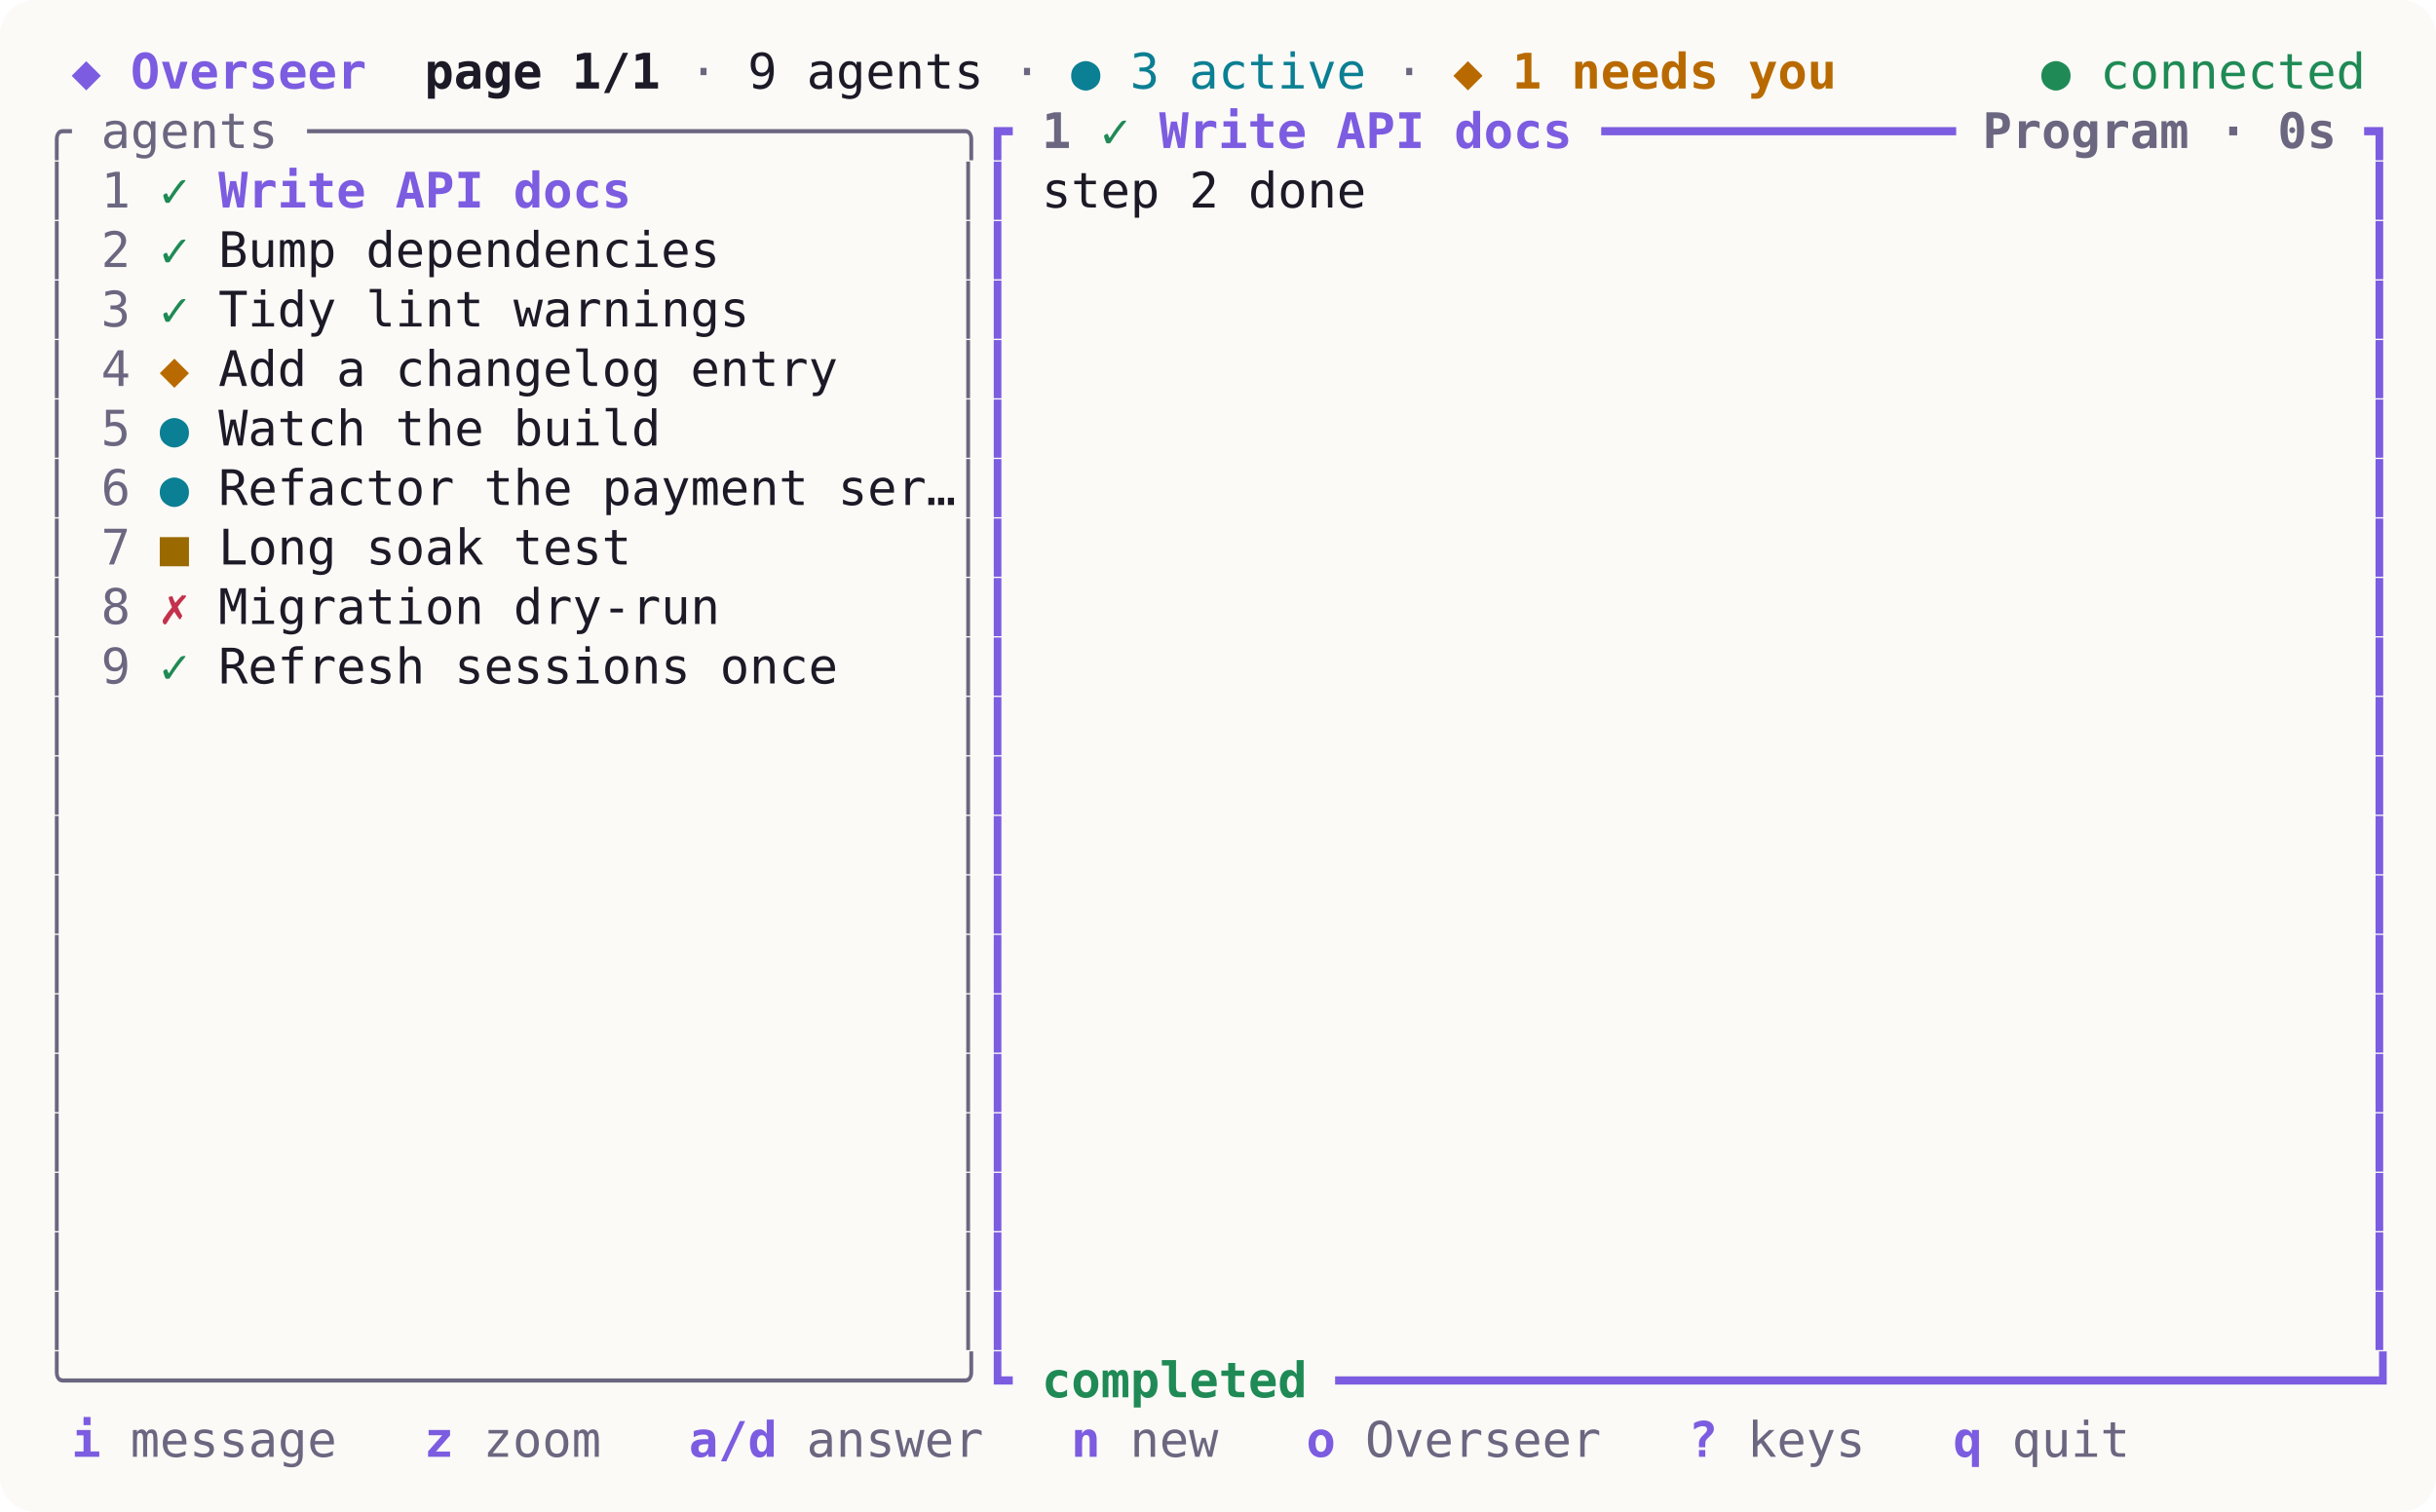
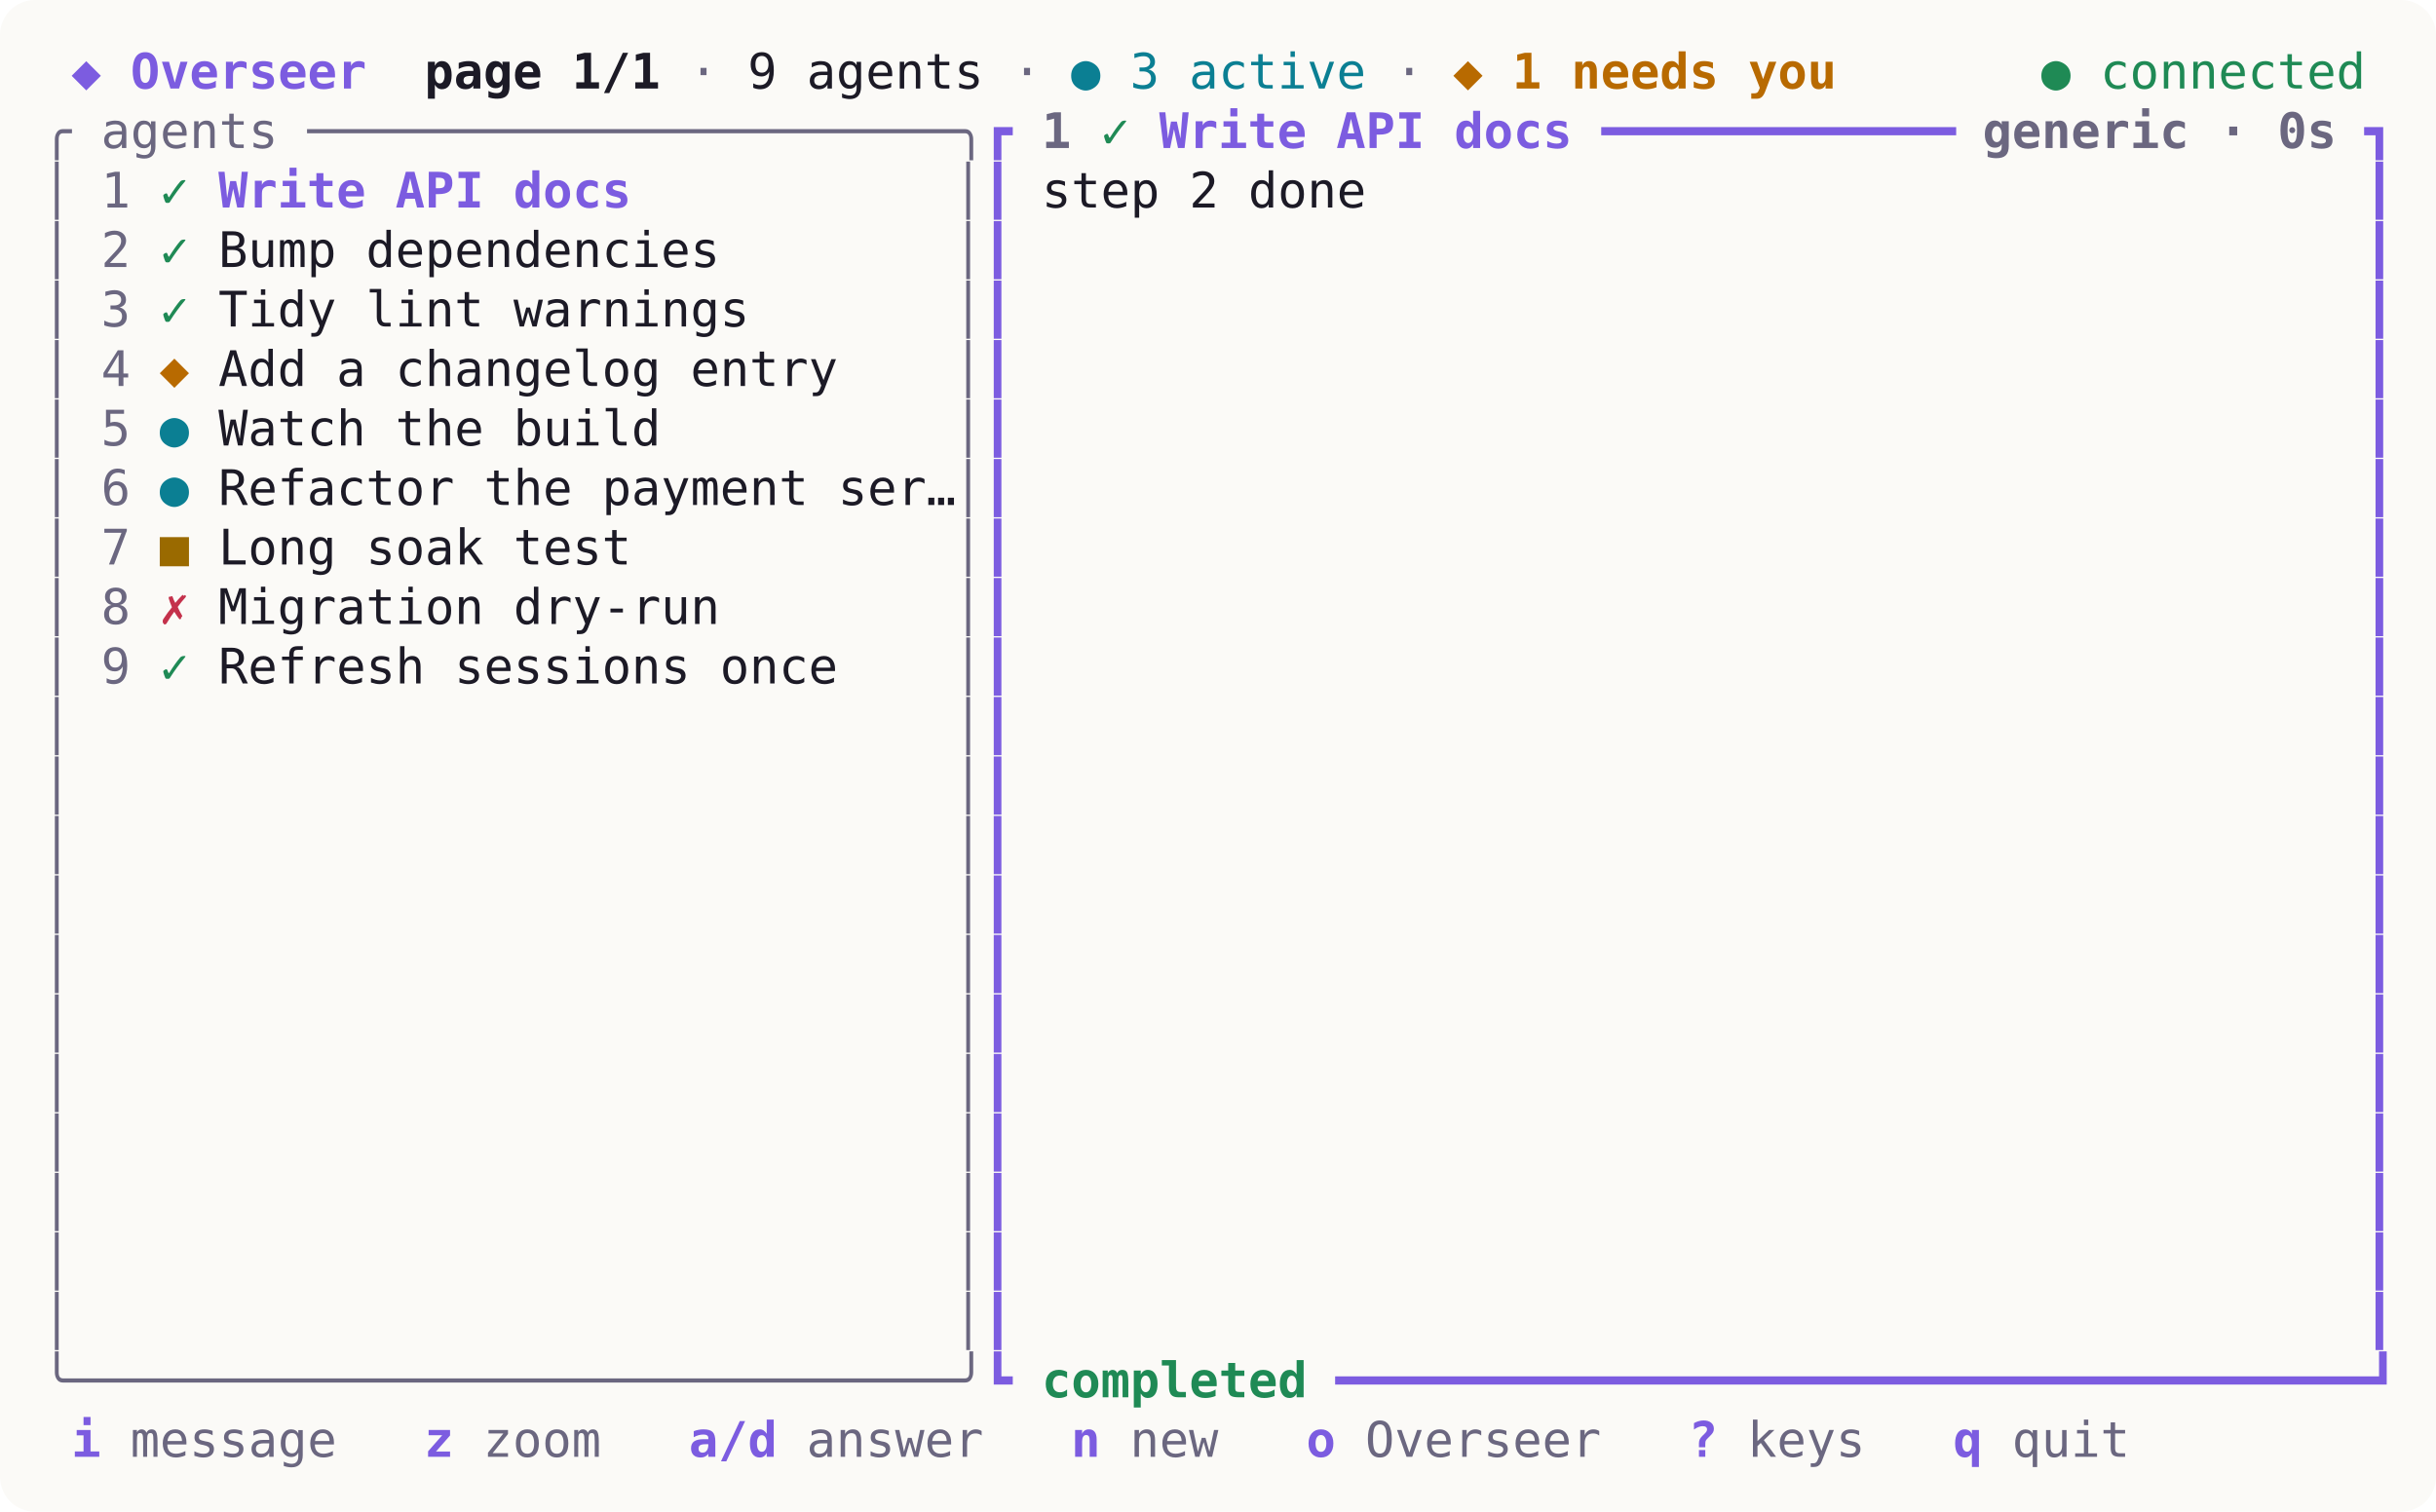
<svg xmlns="http://www.w3.org/2000/svg" width="696" height="432" viewBox="0 0 696 432">
  <rect width="100%" height="100%" rx="10" fill="#fbfaf7" />
  <g font-family="ui-monospace, SFMono-Regular, Menlo, monospace" font-size="14">
    <text x="12.0" y="25.3" textLength="100.8" lengthAdjust="spacingAndGlyphs" fill="#7c5ce0" font-weight="700" xml:space="preserve"> ◆ Overseer </text>
    <text x="112.8" y="25.3" textLength="84.0" lengthAdjust="spacingAndGlyphs" fill="#1c1a26" font-weight="700" xml:space="preserve"> page 1/1 </text>
    <text x="196.8" y="25.3" textLength="16.8" lengthAdjust="spacingAndGlyphs" fill="#6b6780" xml:space="preserve">· </text>
    <text x="213.6" y="25.3" textLength="67.2" lengthAdjust="spacingAndGlyphs" fill="#1c1a26" xml:space="preserve">9 agents</text>
    <text x="280.8" y="25.3" textLength="25.2" lengthAdjust="spacingAndGlyphs" fill="#6b6780" xml:space="preserve"> · </text>
    <text x="306.0" y="25.3" textLength="84.0" lengthAdjust="spacingAndGlyphs" fill="#0b7f93" xml:space="preserve">● 3 active</text>
    <text x="390.0" y="25.3" textLength="25.2" lengthAdjust="spacingAndGlyphs" fill="#6b6780" xml:space="preserve"> · </text>
    <text x="415.2" y="25.3" textLength="109.2" lengthAdjust="spacingAndGlyphs" fill="#b86a00" font-weight="700" xml:space="preserve">◆ 1 needs you</text>
    <text x="583.2" y="25.3" textLength="100.8" lengthAdjust="spacingAndGlyphs" fill="#1f8a55" xml:space="preserve">● connected </text>
    <text x="12.0" y="42.3" textLength="268.8" lengthAdjust="spacingAndGlyphs" fill="#6b6780" xml:space="preserve">╭ agents ──────────────────────╮</text>
    <text x="280.8" y="42.3" textLength="8.4" lengthAdjust="spacingAndGlyphs" fill="#7c5ce0" font-weight="700" xml:space="preserve">┏</text>
    <text x="289.2" y="42.3" textLength="25.2" lengthAdjust="spacingAndGlyphs" fill="#6b6780" font-weight="700" xml:space="preserve"> 1 </text>
    <text x="314.4" y="42.3" textLength="16.8" lengthAdjust="spacingAndGlyphs" fill="#1f8a55" font-weight="700" xml:space="preserve">✓ </text>
    <text x="331.2" y="42.3" textLength="226.8" lengthAdjust="spacingAndGlyphs" fill="#7c5ce0" font-weight="700" xml:space="preserve">Write API docs ━━━━━━━━━━━━</text>
-     <text x="558.0" y="42.3" textLength="117.6" lengthAdjust="spacingAndGlyphs" fill="#6b6780" font-weight="700" xml:space="preserve"> Program · 0s </text>
+     <text x="558.0" y="42.3" textLength="117.6" lengthAdjust="spacingAndGlyphs" fill="#6b6780" font-weight="700" xml:space="preserve"> generic · 0s </text>
    <text x="675.6" y="42.3" textLength="8.4" lengthAdjust="spacingAndGlyphs" fill="#7c5ce0" font-weight="700" xml:space="preserve">┓</text>
    <text x="12.0" y="59.3" textLength="33.6" lengthAdjust="spacingAndGlyphs" fill="#6b6780" xml:space="preserve">│ 1 </text>
    <text x="45.6" y="59.3" textLength="16.8" lengthAdjust="spacingAndGlyphs" fill="#1f8a55" xml:space="preserve">✓ </text>
    <text x="62.4" y="59.3" textLength="117.6" lengthAdjust="spacingAndGlyphs" fill="#7c5ce0" font-weight="700" xml:space="preserve">Write API docs</text>
    <text x="272.4" y="59.3" textLength="8.4" lengthAdjust="spacingAndGlyphs" fill="#6b6780" xml:space="preserve">│</text>
    <text x="280.8" y="59.3" textLength="8.4" lengthAdjust="spacingAndGlyphs" fill="#7c5ce0" font-weight="700" xml:space="preserve">┃</text>
    <text x="289.2" y="59.3" textLength="386.4" lengthAdjust="spacingAndGlyphs" fill="#1c1a26" xml:space="preserve"> step 2 done                                  </text>
    <text x="675.6" y="59.3" textLength="8.4" lengthAdjust="spacingAndGlyphs" fill="#7c5ce0" font-weight="700" xml:space="preserve">┃</text>
    <text x="12.0" y="76.3" textLength="33.6" lengthAdjust="spacingAndGlyphs" fill="#6b6780" xml:space="preserve">│ 2 </text>
    <text x="45.6" y="76.3" textLength="16.8" lengthAdjust="spacingAndGlyphs" fill="#1f8a55" xml:space="preserve">✓ </text>
    <text x="62.4" y="76.3" textLength="210.0" lengthAdjust="spacingAndGlyphs" fill="#1c1a26" xml:space="preserve">Bump dependencies        </text>
    <text x="272.4" y="76.3" textLength="8.4" lengthAdjust="spacingAndGlyphs" fill="#6b6780" xml:space="preserve">│</text>
    <text x="280.8" y="76.3" textLength="8.4" lengthAdjust="spacingAndGlyphs" fill="#7c5ce0" font-weight="700" xml:space="preserve">┃</text>
    <text x="675.6" y="76.3" textLength="8.4" lengthAdjust="spacingAndGlyphs" fill="#7c5ce0" font-weight="700" xml:space="preserve">┃</text>
    <text x="12.0" y="93.3" textLength="33.6" lengthAdjust="spacingAndGlyphs" fill="#6b6780" xml:space="preserve">│ 3 </text>
    <text x="45.6" y="93.3" textLength="16.8" lengthAdjust="spacingAndGlyphs" fill="#1f8a55" xml:space="preserve">✓ </text>
    <text x="62.4" y="93.3" textLength="210.0" lengthAdjust="spacingAndGlyphs" fill="#1c1a26" xml:space="preserve">Tidy lint warnings       </text>
    <text x="272.4" y="93.3" textLength="8.4" lengthAdjust="spacingAndGlyphs" fill="#6b6780" xml:space="preserve">│</text>
    <text x="280.8" y="93.3" textLength="8.4" lengthAdjust="spacingAndGlyphs" fill="#7c5ce0" font-weight="700" xml:space="preserve">┃</text>
    <text x="675.6" y="93.3" textLength="8.4" lengthAdjust="spacingAndGlyphs" fill="#7c5ce0" font-weight="700" xml:space="preserve">┃</text>
    <text x="12.0" y="110.3" textLength="33.6" lengthAdjust="spacingAndGlyphs" fill="#6b6780" xml:space="preserve">│ 4 </text>
    <text x="45.6" y="110.3" textLength="16.8" lengthAdjust="spacingAndGlyphs" fill="#b86a00" xml:space="preserve">◆ </text>
    <text x="62.4" y="110.3" textLength="210.0" lengthAdjust="spacingAndGlyphs" fill="#1c1a26" xml:space="preserve">Add a changelog entry    </text>
    <text x="272.4" y="110.3" textLength="8.4" lengthAdjust="spacingAndGlyphs" fill="#6b6780" xml:space="preserve">│</text>
    <text x="280.8" y="110.3" textLength="8.4" lengthAdjust="spacingAndGlyphs" fill="#7c5ce0" font-weight="700" xml:space="preserve">┃</text>
    <text x="675.6" y="110.3" textLength="8.4" lengthAdjust="spacingAndGlyphs" fill="#7c5ce0" font-weight="700" xml:space="preserve">┃</text>
    <text x="12.0" y="127.3" textLength="33.6" lengthAdjust="spacingAndGlyphs" fill="#6b6780" xml:space="preserve">│ 5 </text>
    <text x="45.6" y="127.3" textLength="16.8" lengthAdjust="spacingAndGlyphs" fill="#0b7f93" xml:space="preserve">● </text>
    <text x="62.4" y="127.3" textLength="210.0" lengthAdjust="spacingAndGlyphs" fill="#1c1a26" xml:space="preserve">Watch the build          </text>
    <text x="272.4" y="127.3" textLength="8.4" lengthAdjust="spacingAndGlyphs" fill="#6b6780" xml:space="preserve">│</text>
    <text x="280.8" y="127.3" textLength="8.4" lengthAdjust="spacingAndGlyphs" fill="#7c5ce0" font-weight="700" xml:space="preserve">┃</text>
    <text x="675.6" y="127.3" textLength="8.4" lengthAdjust="spacingAndGlyphs" fill="#7c5ce0" font-weight="700" xml:space="preserve">┃</text>
    <text x="12.0" y="144.3" textLength="33.6" lengthAdjust="spacingAndGlyphs" fill="#6b6780" xml:space="preserve">│ 6 </text>
    <text x="45.6" y="144.3" textLength="16.8" lengthAdjust="spacingAndGlyphs" fill="#0b7f93" xml:space="preserve">● </text>
    <text x="62.4" y="144.3" textLength="210.0" lengthAdjust="spacingAndGlyphs" fill="#1c1a26" xml:space="preserve">Refactor the payment ser…</text>
    <text x="272.4" y="144.3" textLength="8.4" lengthAdjust="spacingAndGlyphs" fill="#6b6780" xml:space="preserve">│</text>
    <text x="280.8" y="144.3" textLength="8.4" lengthAdjust="spacingAndGlyphs" fill="#7c5ce0" font-weight="700" xml:space="preserve">┃</text>
    <text x="675.6" y="144.3" textLength="8.4" lengthAdjust="spacingAndGlyphs" fill="#7c5ce0" font-weight="700" xml:space="preserve">┃</text>
    <text x="12.0" y="161.3" textLength="33.6" lengthAdjust="spacingAndGlyphs" fill="#6b6780" xml:space="preserve">│ 7 </text>
    <text x="45.6" y="161.3" textLength="16.8" lengthAdjust="spacingAndGlyphs" fill="#9a6a00" xml:space="preserve">■ </text>
    <text x="62.4" y="161.3" textLength="210.0" lengthAdjust="spacingAndGlyphs" fill="#1c1a26" xml:space="preserve">Long soak test           </text>
    <text x="272.4" y="161.3" textLength="8.4" lengthAdjust="spacingAndGlyphs" fill="#6b6780" xml:space="preserve">│</text>
    <text x="280.8" y="161.3" textLength="8.4" lengthAdjust="spacingAndGlyphs" fill="#7c5ce0" font-weight="700" xml:space="preserve">┃</text>
    <text x="675.6" y="161.3" textLength="8.4" lengthAdjust="spacingAndGlyphs" fill="#7c5ce0" font-weight="700" xml:space="preserve">┃</text>
    <text x="12.0" y="178.3" textLength="33.6" lengthAdjust="spacingAndGlyphs" fill="#6b6780" xml:space="preserve">│ 8 </text>
    <text x="45.6" y="178.3" textLength="16.8" lengthAdjust="spacingAndGlyphs" fill="#c4314b" xml:space="preserve">✗ </text>
    <text x="62.4" y="178.3" textLength="210.0" lengthAdjust="spacingAndGlyphs" fill="#1c1a26" xml:space="preserve">Migration dry-run        </text>
    <text x="272.4" y="178.3" textLength="8.4" lengthAdjust="spacingAndGlyphs" fill="#6b6780" xml:space="preserve">│</text>
    <text x="280.8" y="178.3" textLength="8.4" lengthAdjust="spacingAndGlyphs" fill="#7c5ce0" font-weight="700" xml:space="preserve">┃</text>
    <text x="675.6" y="178.3" textLength="8.4" lengthAdjust="spacingAndGlyphs" fill="#7c5ce0" font-weight="700" xml:space="preserve">┃</text>
    <text x="12.0" y="195.3" textLength="33.6" lengthAdjust="spacingAndGlyphs" fill="#6b6780" xml:space="preserve">│ 9 </text>
    <text x="45.6" y="195.3" textLength="16.8" lengthAdjust="spacingAndGlyphs" fill="#1f8a55" xml:space="preserve">✓ </text>
    <text x="62.4" y="195.3" textLength="210.0" lengthAdjust="spacingAndGlyphs" fill="#1c1a26" xml:space="preserve">Refresh sessions once    </text>
    <text x="272.4" y="195.3" textLength="8.4" lengthAdjust="spacingAndGlyphs" fill="#6b6780" xml:space="preserve">│</text>
    <text x="280.8" y="195.3" textLength="8.4" lengthAdjust="spacingAndGlyphs" fill="#7c5ce0" font-weight="700" xml:space="preserve">┃</text>
    <text x="675.6" y="195.3" textLength="8.4" lengthAdjust="spacingAndGlyphs" fill="#7c5ce0" font-weight="700" xml:space="preserve">┃</text>
    <text x="12.0" y="212.3" textLength="8.4" lengthAdjust="spacingAndGlyphs" fill="#6b6780" xml:space="preserve">│</text>
    <text x="272.4" y="212.3" textLength="8.4" lengthAdjust="spacingAndGlyphs" fill="#6b6780" xml:space="preserve">│</text>
    <text x="280.8" y="212.3" textLength="8.4" lengthAdjust="spacingAndGlyphs" fill="#7c5ce0" font-weight="700" xml:space="preserve">┃</text>
    <text x="675.6" y="212.3" textLength="8.4" lengthAdjust="spacingAndGlyphs" fill="#7c5ce0" font-weight="700" xml:space="preserve">┃</text>
    <text x="12.0" y="229.3" textLength="8.4" lengthAdjust="spacingAndGlyphs" fill="#6b6780" xml:space="preserve">│</text>
    <text x="272.4" y="229.3" textLength="8.4" lengthAdjust="spacingAndGlyphs" fill="#6b6780" xml:space="preserve">│</text>
    <text x="280.8" y="229.3" textLength="8.4" lengthAdjust="spacingAndGlyphs" fill="#7c5ce0" font-weight="700" xml:space="preserve">┃</text>
    <text x="675.6" y="229.3" textLength="8.4" lengthAdjust="spacingAndGlyphs" fill="#7c5ce0" font-weight="700" xml:space="preserve">┃</text>
    <text x="12.0" y="246.3" textLength="8.4" lengthAdjust="spacingAndGlyphs" fill="#6b6780" xml:space="preserve">│</text>
    <text x="272.4" y="246.3" textLength="8.4" lengthAdjust="spacingAndGlyphs" fill="#6b6780" xml:space="preserve">│</text>
    <text x="280.8" y="246.3" textLength="8.4" lengthAdjust="spacingAndGlyphs" fill="#7c5ce0" font-weight="700" xml:space="preserve">┃</text>
    <text x="675.6" y="246.3" textLength="8.4" lengthAdjust="spacingAndGlyphs" fill="#7c5ce0" font-weight="700" xml:space="preserve">┃</text>
    <text x="12.0" y="263.3" textLength="8.4" lengthAdjust="spacingAndGlyphs" fill="#6b6780" xml:space="preserve">│</text>
    <text x="272.4" y="263.3" textLength="8.4" lengthAdjust="spacingAndGlyphs" fill="#6b6780" xml:space="preserve">│</text>
    <text x="280.8" y="263.3" textLength="8.4" lengthAdjust="spacingAndGlyphs" fill="#7c5ce0" font-weight="700" xml:space="preserve">┃</text>
    <text x="675.6" y="263.3" textLength="8.4" lengthAdjust="spacingAndGlyphs" fill="#7c5ce0" font-weight="700" xml:space="preserve">┃</text>
    <text x="12.0" y="280.3" textLength="8.4" lengthAdjust="spacingAndGlyphs" fill="#6b6780" xml:space="preserve">│</text>
    <text x="272.4" y="280.3" textLength="8.4" lengthAdjust="spacingAndGlyphs" fill="#6b6780" xml:space="preserve">│</text>
    <text x="280.8" y="280.3" textLength="8.4" lengthAdjust="spacingAndGlyphs" fill="#7c5ce0" font-weight="700" xml:space="preserve">┃</text>
    <text x="675.6" y="280.3" textLength="8.4" lengthAdjust="spacingAndGlyphs" fill="#7c5ce0" font-weight="700" xml:space="preserve">┃</text>
    <text x="12.0" y="297.3" textLength="8.4" lengthAdjust="spacingAndGlyphs" fill="#6b6780" xml:space="preserve">│</text>
    <text x="272.4" y="297.3" textLength="8.4" lengthAdjust="spacingAndGlyphs" fill="#6b6780" xml:space="preserve">│</text>
    <text x="280.8" y="297.3" textLength="8.4" lengthAdjust="spacingAndGlyphs" fill="#7c5ce0" font-weight="700" xml:space="preserve">┃</text>
    <text x="675.6" y="297.3" textLength="8.4" lengthAdjust="spacingAndGlyphs" fill="#7c5ce0" font-weight="700" xml:space="preserve">┃</text>
    <text x="12.0" y="314.3" textLength="8.4" lengthAdjust="spacingAndGlyphs" fill="#6b6780" xml:space="preserve">│</text>
    <text x="272.4" y="314.3" textLength="8.4" lengthAdjust="spacingAndGlyphs" fill="#6b6780" xml:space="preserve">│</text>
    <text x="280.8" y="314.3" textLength="8.4" lengthAdjust="spacingAndGlyphs" fill="#7c5ce0" font-weight="700" xml:space="preserve">┃</text>
    <text x="675.6" y="314.3" textLength="8.4" lengthAdjust="spacingAndGlyphs" fill="#7c5ce0" font-weight="700" xml:space="preserve">┃</text>
    <text x="12.0" y="331.3" textLength="8.4" lengthAdjust="spacingAndGlyphs" fill="#6b6780" xml:space="preserve">│</text>
    <text x="272.4" y="331.3" textLength="8.4" lengthAdjust="spacingAndGlyphs" fill="#6b6780" xml:space="preserve">│</text>
    <text x="280.8" y="331.3" textLength="8.4" lengthAdjust="spacingAndGlyphs" fill="#7c5ce0" font-weight="700" xml:space="preserve">┃</text>
    <text x="675.6" y="331.3" textLength="8.4" lengthAdjust="spacingAndGlyphs" fill="#7c5ce0" font-weight="700" xml:space="preserve">┃</text>
    <text x="12.0" y="348.3" textLength="8.4" lengthAdjust="spacingAndGlyphs" fill="#6b6780" xml:space="preserve">│</text>
    <text x="272.4" y="348.3" textLength="8.4" lengthAdjust="spacingAndGlyphs" fill="#6b6780" xml:space="preserve">│</text>
    <text x="280.8" y="348.3" textLength="8.4" lengthAdjust="spacingAndGlyphs" fill="#7c5ce0" font-weight="700" xml:space="preserve">┃</text>
    <text x="675.6" y="348.3" textLength="8.4" lengthAdjust="spacingAndGlyphs" fill="#7c5ce0" font-weight="700" xml:space="preserve">┃</text>
    <text x="12.0" y="365.3" textLength="8.4" lengthAdjust="spacingAndGlyphs" fill="#6b6780" xml:space="preserve">│</text>
    <text x="272.4" y="365.3" textLength="8.4" lengthAdjust="spacingAndGlyphs" fill="#6b6780" xml:space="preserve">│</text>
    <text x="280.8" y="365.3" textLength="8.4" lengthAdjust="spacingAndGlyphs" fill="#7c5ce0" font-weight="700" xml:space="preserve">┃</text>
    <text x="675.6" y="365.3" textLength="8.4" lengthAdjust="spacingAndGlyphs" fill="#7c5ce0" font-weight="700" xml:space="preserve">┃</text>
    <text x="12.0" y="382.3" textLength="8.4" lengthAdjust="spacingAndGlyphs" fill="#6b6780" xml:space="preserve">│</text>
    <text x="272.4" y="382.3" textLength="8.4" lengthAdjust="spacingAndGlyphs" fill="#6b6780" xml:space="preserve">│</text>
    <text x="280.8" y="382.3" textLength="8.4" lengthAdjust="spacingAndGlyphs" fill="#7c5ce0" font-weight="700" xml:space="preserve">┃</text>
    <text x="675.6" y="382.3" textLength="8.4" lengthAdjust="spacingAndGlyphs" fill="#7c5ce0" font-weight="700" xml:space="preserve">┃</text>
    <text x="12.0" y="399.3" textLength="268.8" lengthAdjust="spacingAndGlyphs" fill="#6b6780" xml:space="preserve">╰──────────────────────────────╯</text>
    <text x="280.8" y="399.3" textLength="8.4" lengthAdjust="spacingAndGlyphs" fill="#7c5ce0" font-weight="700" xml:space="preserve">┗</text>
    <text x="289.2" y="399.3" textLength="92.4" lengthAdjust="spacingAndGlyphs" fill="#1f8a55" font-weight="700" xml:space="preserve"> completed </text>
    <text x="381.6" y="399.3" textLength="302.4" lengthAdjust="spacingAndGlyphs" fill="#7c5ce0" font-weight="700" xml:space="preserve">━━━━━━━━━━━━━━━━━━━━━━━━━━━━━━━━━━━┛</text>
    <text x="20.4" y="416.3" textLength="8.4" lengthAdjust="spacingAndGlyphs" fill="#7c5ce0" font-weight="700" xml:space="preserve">i</text>
    <text x="28.8" y="416.3" textLength="92.4" lengthAdjust="spacingAndGlyphs" fill="#6b6780" xml:space="preserve"> message   </text>
    <text x="121.2" y="416.3" textLength="8.4" lengthAdjust="spacingAndGlyphs" fill="#7c5ce0" font-weight="700" xml:space="preserve">z</text>
    <text x="129.6" y="416.3" textLength="67.2" lengthAdjust="spacingAndGlyphs" fill="#6b6780" xml:space="preserve"> zoom   </text>
    <text x="196.8" y="416.3" textLength="25.2" lengthAdjust="spacingAndGlyphs" fill="#7c5ce0" font-weight="700" xml:space="preserve">a/d</text>
    <text x="222.0" y="416.3" textLength="84.0" lengthAdjust="spacingAndGlyphs" fill="#6b6780" xml:space="preserve"> answer   </text>
    <text x="306.0" y="416.3" textLength="8.4" lengthAdjust="spacingAndGlyphs" fill="#7c5ce0" font-weight="700" xml:space="preserve">n</text>
    <text x="314.4" y="416.3" textLength="58.8" lengthAdjust="spacingAndGlyphs" fill="#6b6780" xml:space="preserve"> new   </text>
    <text x="373.2" y="416.3" textLength="8.4" lengthAdjust="spacingAndGlyphs" fill="#7c5ce0" font-weight="700" xml:space="preserve">o</text>
    <text x="381.6" y="416.3" textLength="100.8" lengthAdjust="spacingAndGlyphs" fill="#6b6780" xml:space="preserve"> Overseer   </text>
    <text x="482.4" y="416.3" textLength="8.4" lengthAdjust="spacingAndGlyphs" fill="#7c5ce0" font-weight="700" xml:space="preserve">?</text>
    <text x="490.8" y="416.3" textLength="67.2" lengthAdjust="spacingAndGlyphs" fill="#6b6780" xml:space="preserve"> keys   </text>
    <text x="558.0" y="416.3" textLength="8.4" lengthAdjust="spacingAndGlyphs" fill="#7c5ce0" font-weight="700" xml:space="preserve">q</text>
    <text x="566.4" y="416.3" textLength="67.2" lengthAdjust="spacingAndGlyphs" fill="#6b6780" xml:space="preserve"> quit   </text>
  </g>
</svg>
